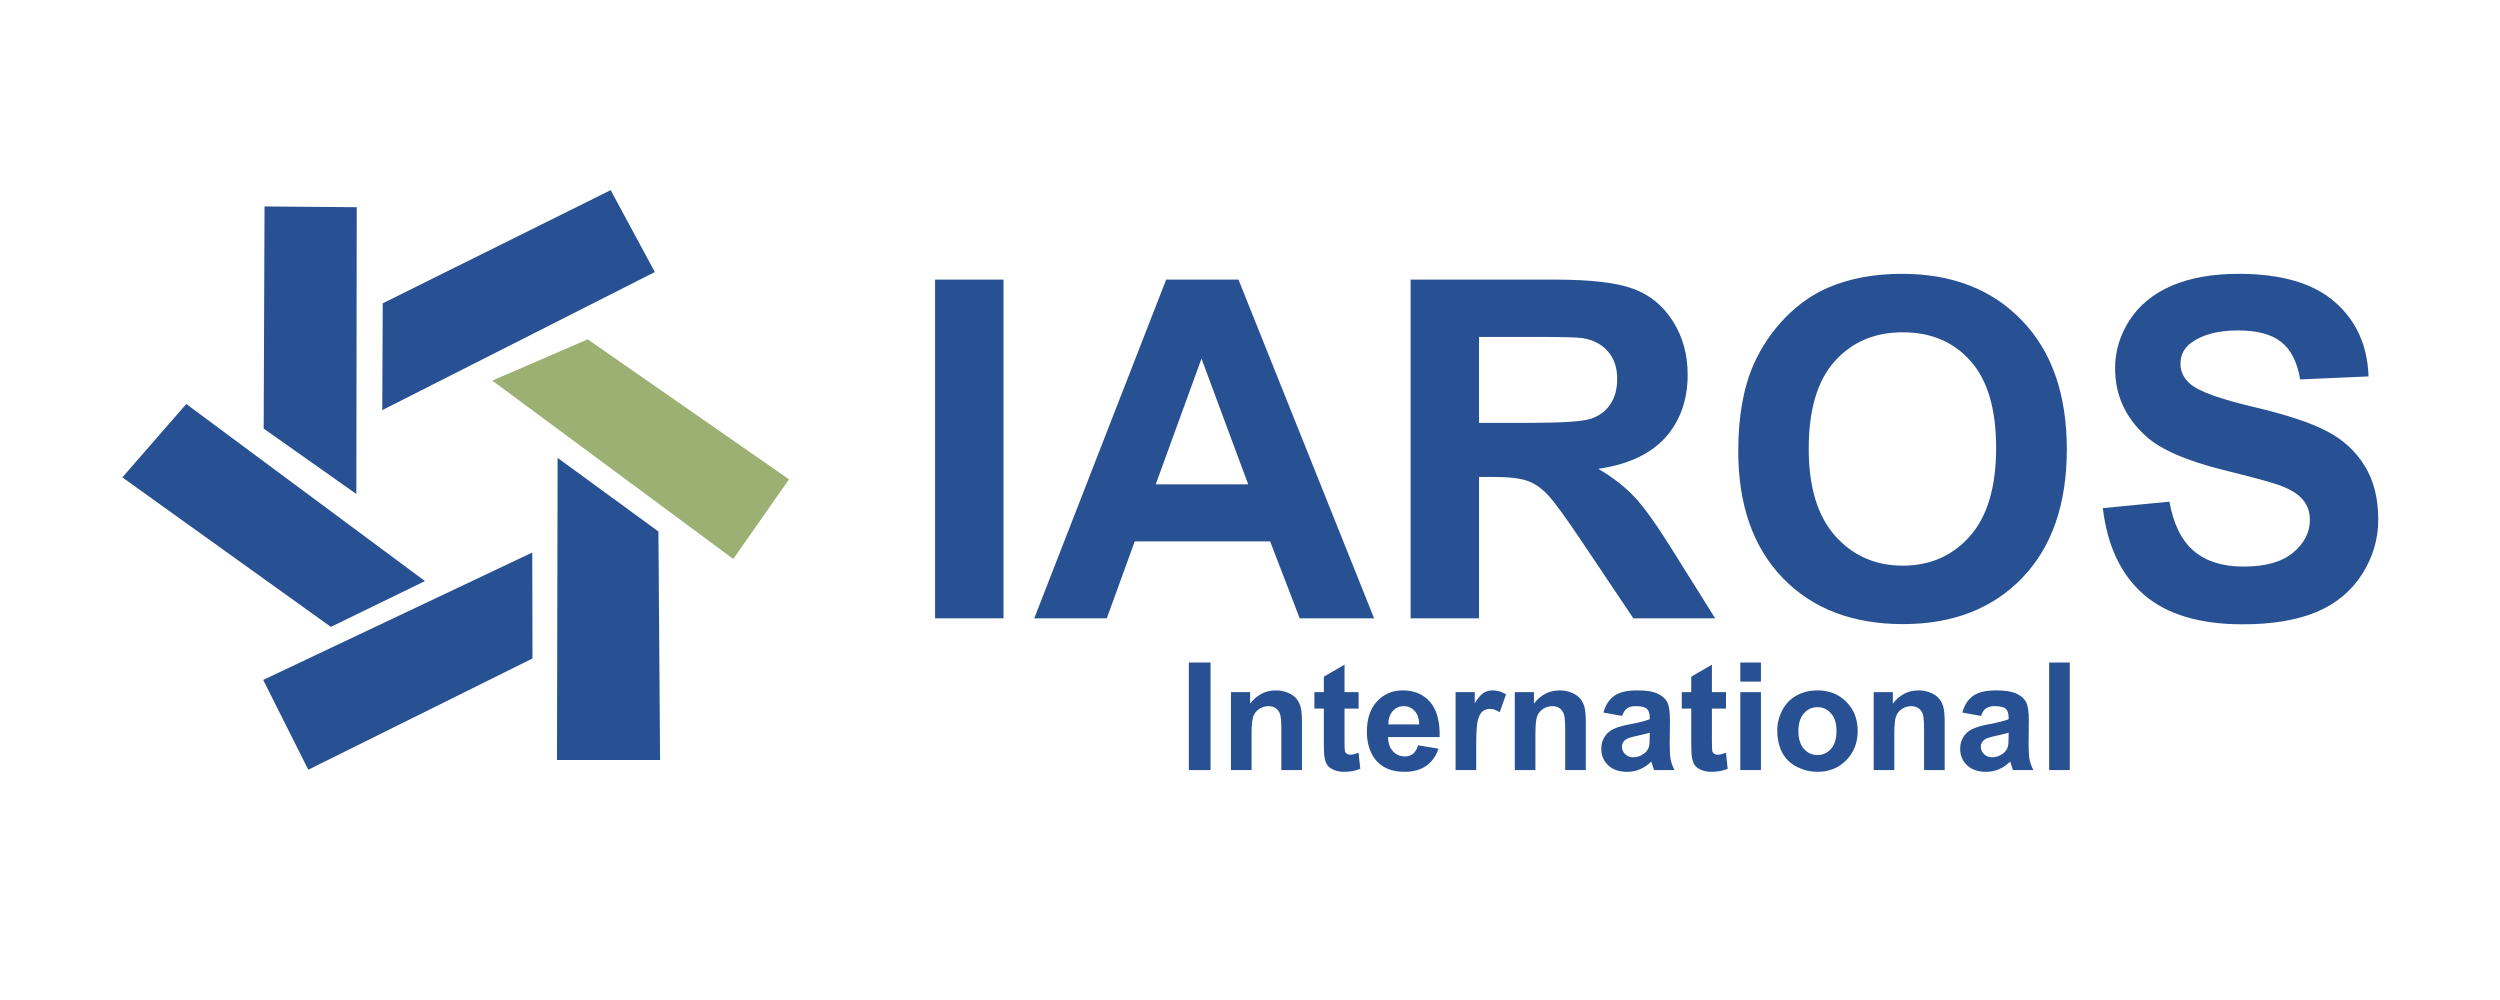
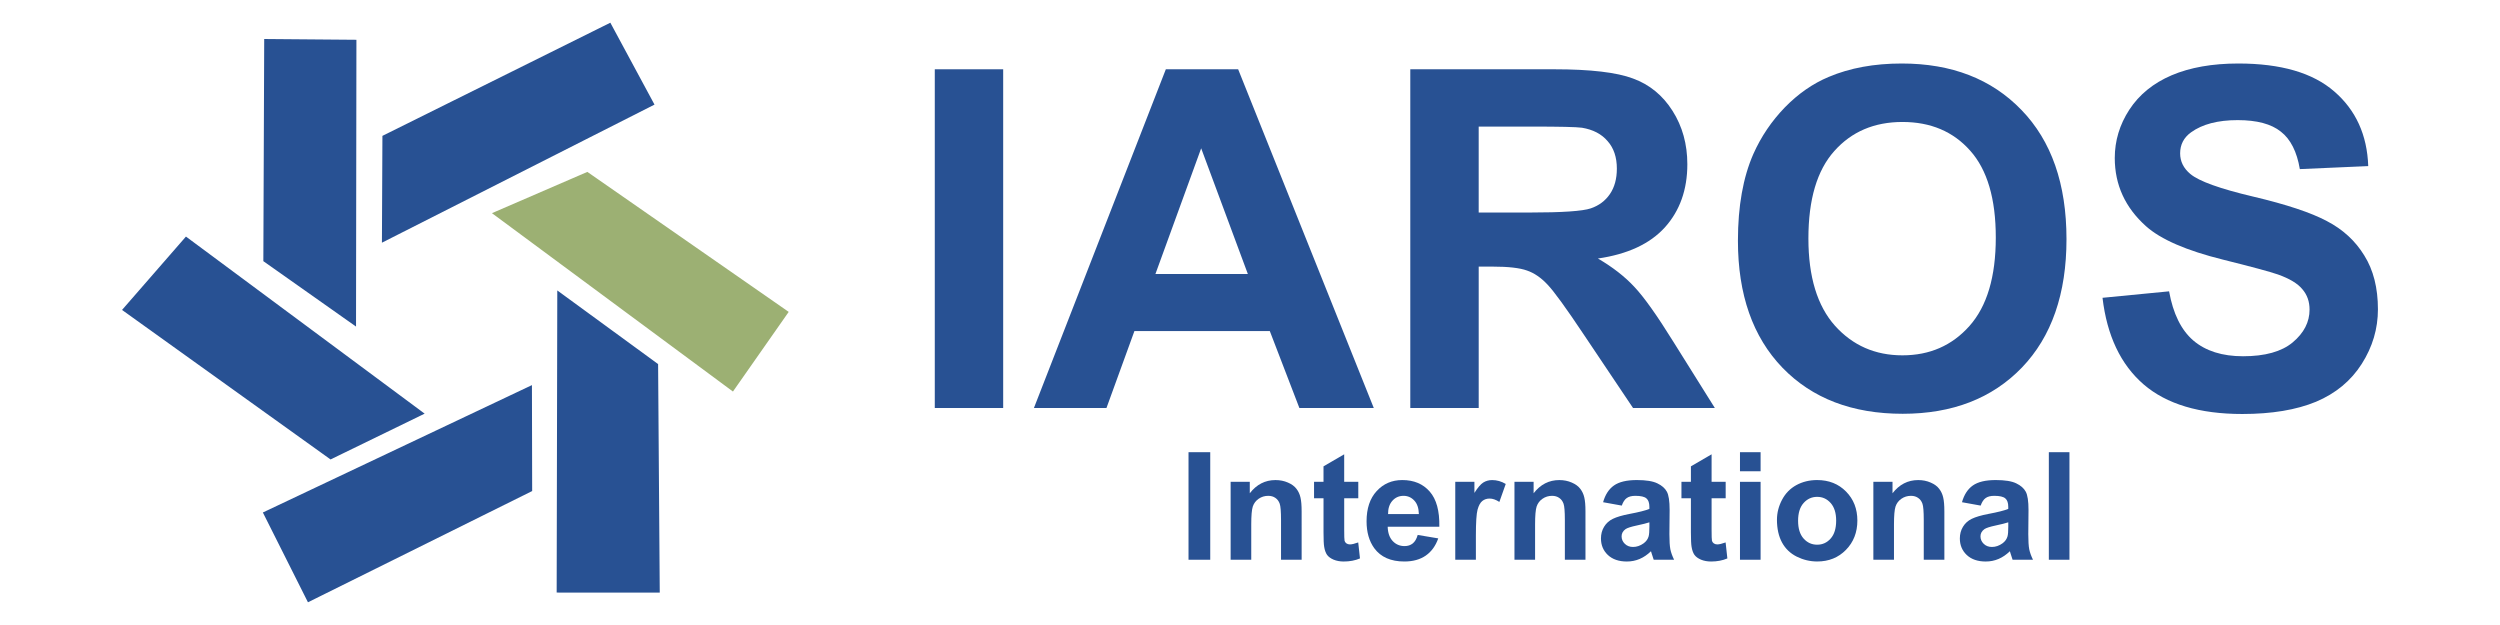
- <svg xmlns="http://www.w3.org/2000/svg" width="720" height="288" viewBox="0 0 190.5 76.2" version="1.1" id="svg5" xml:space="preserve">
+ <svg xmlns="http://www.w3.org/2000/svg" width="720" height="180" viewBox="0 0 190.5 47.625" version="1.1" id="svg5" xml:space="preserve">
  <defs id="defs2" />
  <g id="layer1">
-     <g id="g252" transform="matrix(0.1199821,0,0,0.1199402,4.621063,4.809629)" style="display:inline">
+     <g id="g252" transform="matrix(0.1199821,0,0,0.1199402,4.596375,-7.948766)" style="display:inline">
      <path style="fill:#285193;fill-opacity:1;stroke:#285193;stroke-width:4;stroke-linecap:butt;stroke-linejoin:miter;stroke-dasharray:none;stroke-opacity:1" d="m 297.53,314.099 0.137,62.906 -139.5,69.237 -26.832,-53.446 z" id="path240" />
      <path style="fill:#285193;fill-opacity:1;stroke:#285193;stroke-width:4;stroke-linecap:butt;stroke-linejoin:miter;stroke-dasharray:none;stroke-opacity:1" d="m 317.615,254.73 60.043,43.876 1.022,142.144 -61.451,-0.01 z" id="path242" />
      <path style="fill:#285193;fill-opacity:1;stroke:#285193;stroke-width:4;stroke-linecap:butt;stroke-linejoin:miter;stroke-dasharray:none;stroke-opacity:1" d="M 171.823,355.85 42.147,262.839 80.082,219.276 227.549,328.713 Z" id="path244" />
      <path style="fill:#285193;fill-opacity:1;stroke:#285193;stroke-width:4;stroke-linecap:butt;stroke-linejoin:miter;stroke-dasharray:none;stroke-opacity:1" d="m 131.481,93.071 54.568,0.459 -0.242,176.362 -54.863,-38.731 z" id="path246" />
      <path style="fill:#285193;fill-opacity:1;stroke:#285193;stroke-width:4;stroke-linecap:butt;stroke-linejoin:miter;stroke-dasharray:none;stroke-opacity:1" d="m 348.474,83.351 26.156,48.523 -168.368,85.323 0.297,-63.365 z" id="path248" />
      <path style="fill:#9cb073;fill-opacity:1;stroke:#9cb073;stroke-width:4;stroke-linecap:butt;stroke-linejoin:miter;stroke-dasharray:none;stroke-opacity:1" d="M 459.804,264.921 426.723,312.193 278.105,202.158 334.496,177.759 Z" id="path250" />
    </g>
-     <g id="g156">
+     <g id="g156" transform="translate(-0.02468805,-16.02679)">
      <g aria-label="International" id="text150" style="font-weight:bold;font-size:11.449px;font-family:Arial;-inkscape-font-specification:'Arial, Bold';fill:#285193;stroke-width:0.082">
        <path d="m 90.59,58.679 v -8.195 h 1.655 v 8.195 z" id="path273" />
        <path d="m 99.21,58.679 h -1.571 v -3.03 q 0,-0.962 -0.101,-1.241 -0.101,-0.285 -0.33,-0.442 -0.224,-0.157 -0.542,-0.157 -0.408,0 -0.732,0.224 -0.324,0.224 -0.447,0.593 -0.117,0.369 -0.117,1.364 v 2.689 h -1.571 v -5.937 h 1.459 v 0.872 q 0.777,-1.006 1.957,-1.006 0.52,0 0.95,0.19 0.43,0.184 0.648,0.475 0.224,0.291 0.307,0.66 0.089,0.369 0.089,1.057 z" id="path275" />
-         <path d="m 103.526,52.742 v 1.252 h -1.073 v 2.393 q 0,0.727 0.028,0.85 0.034,0.117 0.14,0.196 0.112,0.078 0.268,0.078 0.218,0 0.632,-0.151 l 0.134,1.219 q -0.548,0.235 -1.241,0.235 -0.425,0 -0.766,-0.14 -0.341,-0.145 -0.503,-0.369 -0.157,-0.229 -0.218,-0.615 -0.05,-0.274 -0.05,-1.107 v -2.588 h -0.721 v -1.252 h 0.721 v -1.18 l 1.576,-0.917 v 2.096 z" id="path277" />
+         <path d="m 103.526,52.742 v 1.252 h -1.073 v 2.393 q 0,0.727 0.028,0.85 0.034,0.117 0.14,0.196 0.112,0.078 0.268,0.078 0.218,0 0.632,-0.151 l 0.134,1.219 q -0.548,0.235 -1.241,0.235 -0.425,0 -0.766,-0.14 -0.341,-0.145 -0.503,-0.369 -0.157,-0.229 -0.218,-0.615 -0.05,-0.274 -0.05,-1.107 V 53.994 H 100.155 V 52.742 h 0.721 v -1.18 l 1.576,-0.917 v 2.096 z" id="path277" />
        <path d="m 108.054,56.789 1.565,0.263 q -0.302,0.861 -0.956,1.314 -0.648,0.447 -1.627,0.447 -1.548,0 -2.292,-1.012 -0.587,-0.811 -0.587,-2.046 0,-1.476 0.771,-2.309 0.771,-0.839 1.951,-0.839 1.325,0 2.091,0.878 0.766,0.872 0.732,2.678 h -3.935 q 0.017,0.699 0.38,1.09 0.363,0.386 0.906,0.386 0.369,0 0.621,-0.201 0.252,-0.201 0.38,-0.648 z m 0.089,-1.588 q -0.017,-0.682 -0.352,-1.034 -0.335,-0.358 -0.816,-0.358 -0.514,0 -0.85,0.375 -0.335,0.375 -0.33,1.017 z" id="path279" />
        <path d="m 112.487,58.679 h -1.571 v -5.937 h 1.459 v 0.844 q 0.375,-0.598 0.671,-0.788 0.302,-0.19 0.682,-0.19 0.537,0 1.034,0.296 l -0.486,1.37 q -0.397,-0.257 -0.738,-0.257 -0.33,0 -0.559,0.184 -0.229,0.179 -0.363,0.654 -0.129,0.475 -0.129,1.99 z" id="path281" />
        <path d="m 120.838,58.679 h -1.571 v -3.03 q 0,-0.962 -0.101,-1.241 -0.101,-0.285 -0.33,-0.442 -0.224,-0.157 -0.542,-0.157 -0.408,0 -0.732,0.224 -0.324,0.224 -0.447,0.593 -0.117,0.369 -0.117,1.364 v 2.689 h -1.571 v -5.937 h 1.459 v 0.872 q 0.777,-1.006 1.957,-1.006 0.52,0 0.95,0.19 0.43,0.184 0.648,0.475 0.224,0.291 0.307,0.66 0.089,0.369 0.089,1.057 z" id="path283" />
        <path d="m 123.606,54.553 -1.425,-0.257 q 0.24,-0.861 0.827,-1.275 0.587,-0.414 1.744,-0.414 1.051,0 1.565,0.252 0.514,0.246 0.721,0.632 0.212,0.38 0.212,1.403 l -0.017,1.834 q 0,0.783 0.073,1.157 0.078,0.369 0.285,0.794 h -1.554 q -0.061,-0.157 -0.151,-0.464 -0.039,-0.14 -0.056,-0.184 -0.403,0.391 -0.861,0.587 -0.458,0.196 -0.978,0.196 -0.917,0 -1.448,-0.498 -0.525,-0.498 -0.525,-1.258 0,-0.503 0.24,-0.894 0.24,-0.397 0.671,-0.604 0.436,-0.212 1.252,-0.369 1.101,-0.207 1.526,-0.386 v -0.157 q 0,-0.453 -0.224,-0.643 -0.224,-0.196 -0.844,-0.196 -0.419,0 -0.654,0.168 -0.235,0.162 -0.38,0.576 z m 2.102,1.275 q -0.302,0.101 -0.956,0.24 -0.654,0.14 -0.855,0.274 -0.307,0.218 -0.307,0.553 0,0.33 0.246,0.57 0.246,0.24 0.626,0.24 0.425,0 0.811,-0.28 0.285,-0.212 0.375,-0.52 0.061,-0.201 0.061,-0.766 z" id="path285" />
-         <path d="m 131.521,52.742 v 1.252 h -1.073 v 2.393 q 0,0.727 0.028,0.85 0.034,0.117 0.14,0.196 0.112,0.078 0.268,0.078 0.218,0 0.632,-0.151 l 0.134,1.219 q -0.548,0.235 -1.241,0.235 -0.425,0 -0.766,-0.14 -0.341,-0.145 -0.503,-0.369 -0.157,-0.229 -0.218,-0.615 -0.05,-0.274 -0.05,-1.107 v -2.588 h -0.721 v -1.252 h 0.721 v -1.18 l 1.576,-0.917 v 2.096 z" id="path287" />
+         <path d="m 131.521,52.742 v 1.252 h -1.073 v 2.393 q 0,0.727 0.028,0.85 0.034,0.117 0.14,0.196 0.112,0.078 0.268,0.078 0.218,0 0.632,-0.151 l 0.134,1.219 q -0.548,0.235 -1.241,0.235 -0.425,0 -0.766,-0.14 -0.341,-0.145 -0.503,-0.369 -0.157,-0.229 -0.218,-0.615 -0.05,-0.274 -0.05,-1.107 v -2.588 h -0.721 V 52.742 h 0.721 v -1.18 l 1.576,-0.917 v 2.096 z" id="path287" />
        <path d="m 132.611,51.937 v -1.453 h 1.571 v 1.453 z m 0,6.742 v -5.937 h 1.571 v 5.937 z" id="path289" />
        <path d="m 135.429,55.626 q 0,-0.783 0.386,-1.515 0.386,-0.732 1.09,-1.118 0.71,-0.386 1.582,-0.386 1.347,0 2.208,0.878 0.861,0.872 0.861,2.208 0,1.347 -0.872,2.236 -0.866,0.883 -2.186,0.883 -0.816,0 -1.56,-0.369 -0.738,-0.369 -1.124,-1.079 -0.386,-0.716 -0.386,-1.739 z m 1.61,0.084 q 0,0.883 0.419,1.353 0.419,0.47 1.034,0.47 0.615,0 1.029,-0.47 0.419,-0.47 0.419,-1.364 0,-0.872 -0.419,-1.342 -0.414,-0.47 -1.029,-0.47 -0.615,0 -1.034,0.47 -0.419,0.47 -0.419,1.353 z" id="path291" />
        <path d="m 148.186,58.679 h -1.571 v -3.03 q 0,-0.962 -0.101,-1.241 -0.101,-0.285 -0.33,-0.442 -0.224,-0.157 -0.542,-0.157 -0.408,0 -0.732,0.224 -0.324,0.224 -0.447,0.593 -0.117,0.369 -0.117,1.364 v 2.689 h -1.571 v -5.937 h 1.459 v 0.872 q 0.777,-1.006 1.957,-1.006 0.52,0 0.95,0.19 0.43,0.184 0.648,0.475 0.224,0.291 0.307,0.66 0.089,0.369 0.089,1.057 z" id="path293" />
        <path d="m 150.953,54.553 -1.425,-0.257 q 0.24,-0.861 0.827,-1.275 0.587,-0.414 1.744,-0.414 1.051,0 1.565,0.252 0.514,0.246 0.721,0.632 0.212,0.38 0.212,1.403 l -0.017,1.834 q 0,0.783 0.073,1.157 0.078,0.369 0.285,0.794 h -1.554 q -0.061,-0.157 -0.151,-0.464 -0.039,-0.14 -0.056,-0.184 -0.403,0.391 -0.861,0.587 -0.458,0.196 -0.978,0.196 -0.917,0 -1.448,-0.498 -0.525,-0.498 -0.525,-1.258 0,-0.503 0.24,-0.894 0.24,-0.397 0.671,-0.604 0.436,-0.212 1.252,-0.369 1.101,-0.207 1.526,-0.386 v -0.157 q 0,-0.453 -0.224,-0.643 -0.224,-0.196 -0.844,-0.196 -0.419,0 -0.654,0.168 -0.235,0.162 -0.38,0.576 z m 2.102,1.275 q -0.302,0.101 -0.956,0.24 -0.654,0.14 -0.855,0.274 -0.307,0.218 -0.307,0.553 0,0.33 0.246,0.57 0.246,0.24 0.626,0.24 0.425,0 0.811,-0.28 0.285,-0.212 0.375,-0.52 0.061,-0.201 0.061,-0.766 z" id="path295" />
        <path d="m 156.146,58.679 v -8.195 h 1.571 v 8.195 z" id="path297" />
      </g>
      <g aria-label="IAROS" id="text154" style="font-size:36.058px;fill:#285193;stroke-width:3.005">
        <path d="M 71.255,47.117 V 21.306 h 5.212 v 25.811 z" style="font-weight:bold;font-family:Arial;-inkscape-font-specification:'Arial, Bold'" id="path158" />
        <path d="M 104.707,47.117 H 99.038 L 96.784,41.254 H 86.467 l -2.13,5.863 h -5.528 L 88.861,21.306 h 5.511 z m -9.596,-10.212 -3.557,-9.578 -3.486,9.578 z" style="font-weight:bold;font-family:Arial;-inkscape-font-specification:'Arial, Bold'" id="path160" />
        <path d="M 107.489,47.117 V 21.306 h 10.969 q 4.138,0 6.004,0.704 1.884,0.687 3.011,2.465 1.127,1.778 1.127,4.067 0,2.905 -1.708,4.807 -1.708,1.884 -5.106,2.377 1.69,0.986 2.782,2.166 1.109,1.18 2.976,4.19 l 3.152,5.035 h -6.233 l -3.768,-5.617 q -2.007,-3.011 -2.747,-3.785 -0.739,-0.792 -1.567,-1.074 -0.828,-0.299 -2.623,-0.299 h -1.056 v 10.775 z m 5.212,-14.895 h 3.856 q 3.75,0 4.683,-0.317 0.933,-0.317 1.461,-1.092 0.528,-0.775 0.528,-1.937 0,-1.303 -0.704,-2.095 -0.687,-0.81 -1.954,-1.021 -0.634,-0.088 -3.803,-0.088 h -4.067 z" style="font-weight:bold;font-family:Arial;-inkscape-font-specification:'Arial, Bold'" id="path162" />
        <path d="m 132.455,34.37 q 0,-3.944 1.18,-6.62 0.88,-1.972 2.394,-3.539 1.532,-1.567 3.345,-2.324 2.412,-1.021 5.564,-1.021 5.705,0 9.12,3.539 3.433,3.539 3.433,9.842 0,6.25 -3.398,9.789 -3.398,3.521 -9.085,3.521 -5.757,0 -9.155,-3.504 -3.398,-3.521 -3.398,-9.684 z m 5.37,-0.176 q 0,4.384 2.025,6.655 2.025,2.254 5.141,2.254 3.116,0 5.106,-2.236 2.007,-2.254 2.007,-6.743 0,-4.437 -1.954,-6.62 -1.937,-2.183 -5.159,-2.183 -3.222,0 -5.194,2.218 -1.972,2.201 -1.972,6.655 z" style="font-weight:bold;font-family:Arial;-inkscape-font-specification:'Arial, Bold'" id="path164" />
        <path d="m 160.238,38.719 5.071,-0.493 q 0.458,2.553 1.849,3.75 1.409,1.197 3.785,1.197 2.518,0 3.785,-1.056 1.285,-1.074 1.285,-2.5 0,-0.916 -0.546,-1.549 -0.528,-0.651 -1.866,-1.127 -0.916,-0.317 -4.173,-1.127 -4.19,-1.039 -5.881,-2.553 -2.377,-2.13 -2.377,-5.194 0,-1.972 1.109,-3.68 1.127,-1.725 3.222,-2.623 2.113,-0.898 5.088,-0.898 4.859,0 7.307,2.13 2.465,2.13 2.588,5.687 l -5.212,0.229 q -0.335,-1.99 -1.444,-2.852 -1.092,-0.88 -3.292,-0.88 -2.271,0 -3.557,0.933 -0.828,0.599 -0.828,1.602 0,0.916 0.775,1.567 0.986,0.828 4.789,1.725 3.803,0.898 5.617,1.866 1.831,0.951 2.852,2.623 1.039,1.655 1.039,4.102 0,2.218 -1.232,4.155 -1.232,1.937 -3.486,2.887 -2.254,0.933 -5.617,0.933 -4.895,0 -7.518,-2.254 -2.623,-2.271 -3.134,-6.602 z" style="font-weight:bold;font-family:Arial;-inkscape-font-specification:'Arial, Bold'" id="path166" />
      </g>
    </g>
  </g>
</svg>
